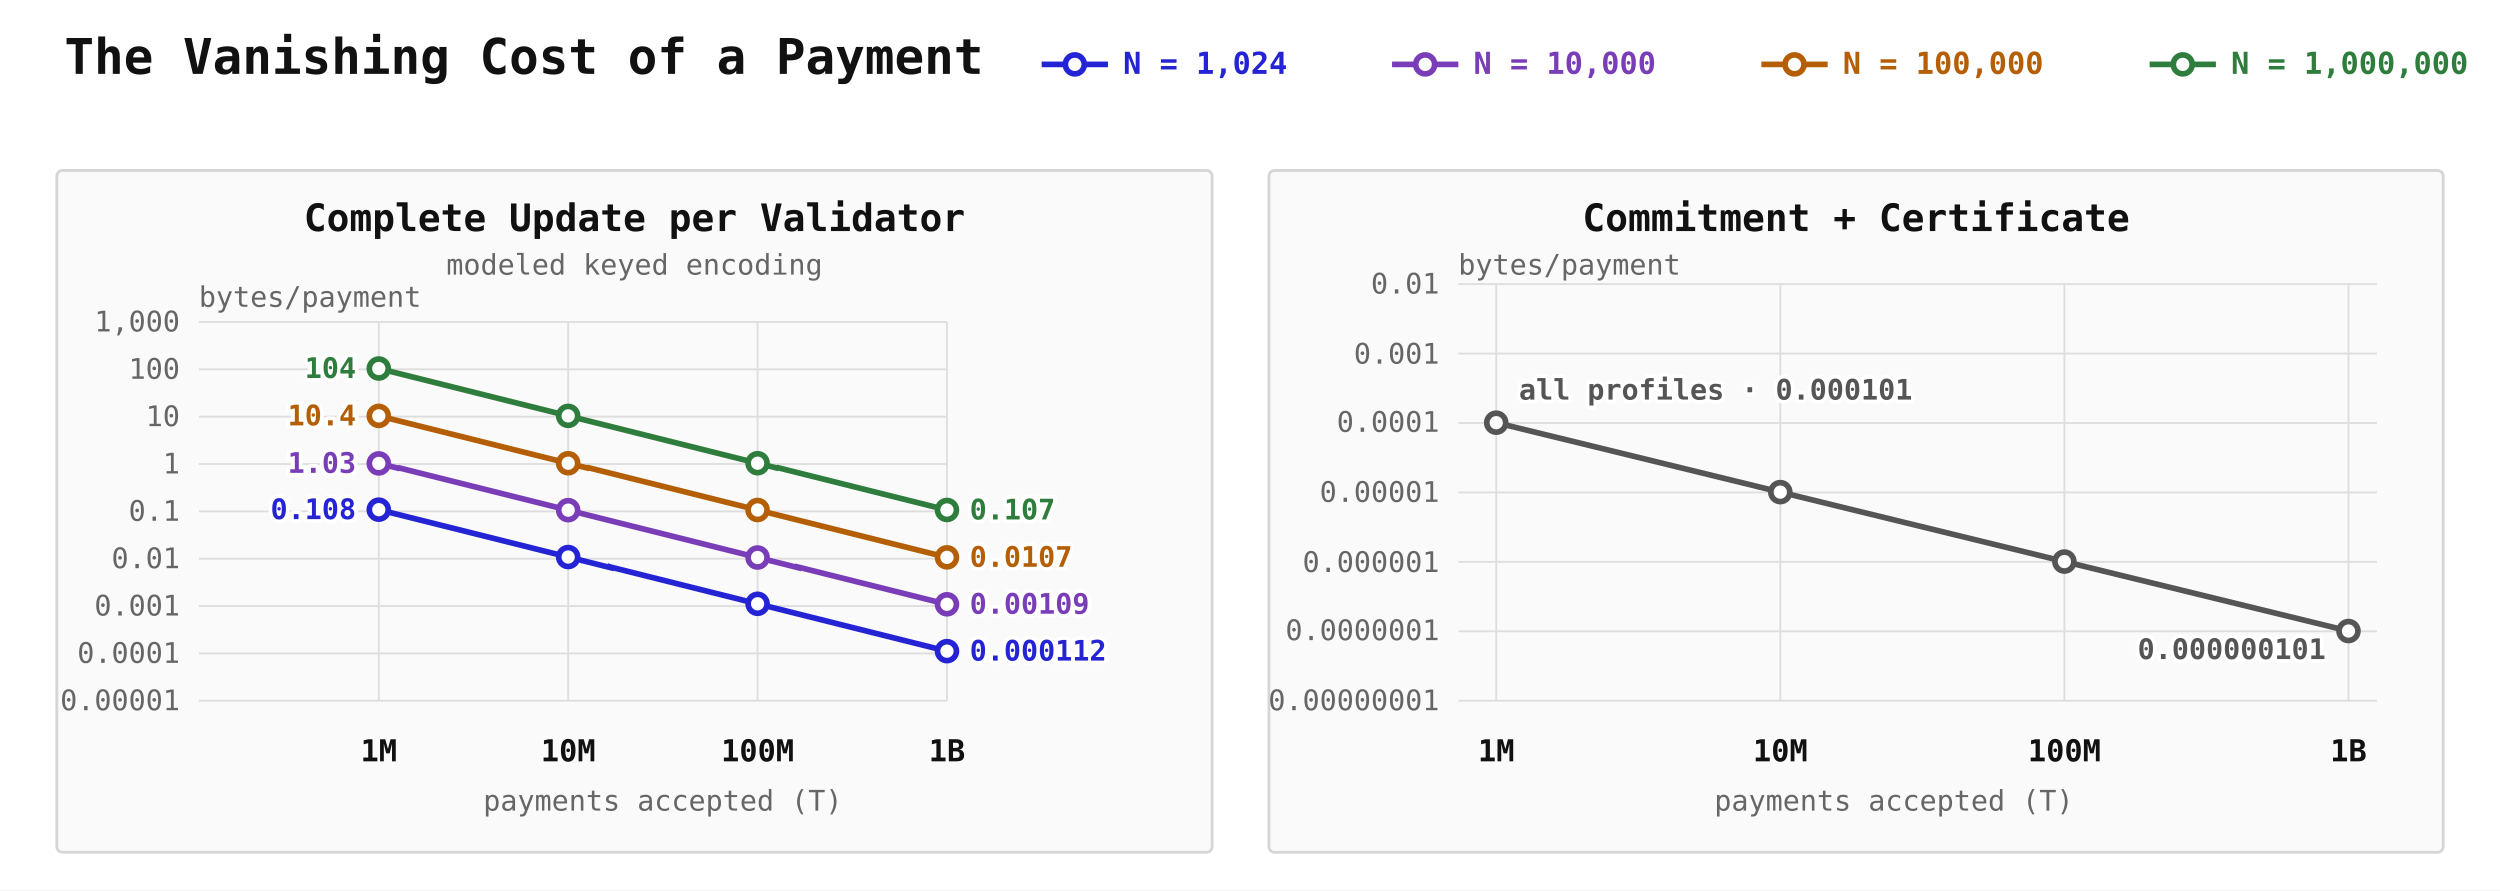
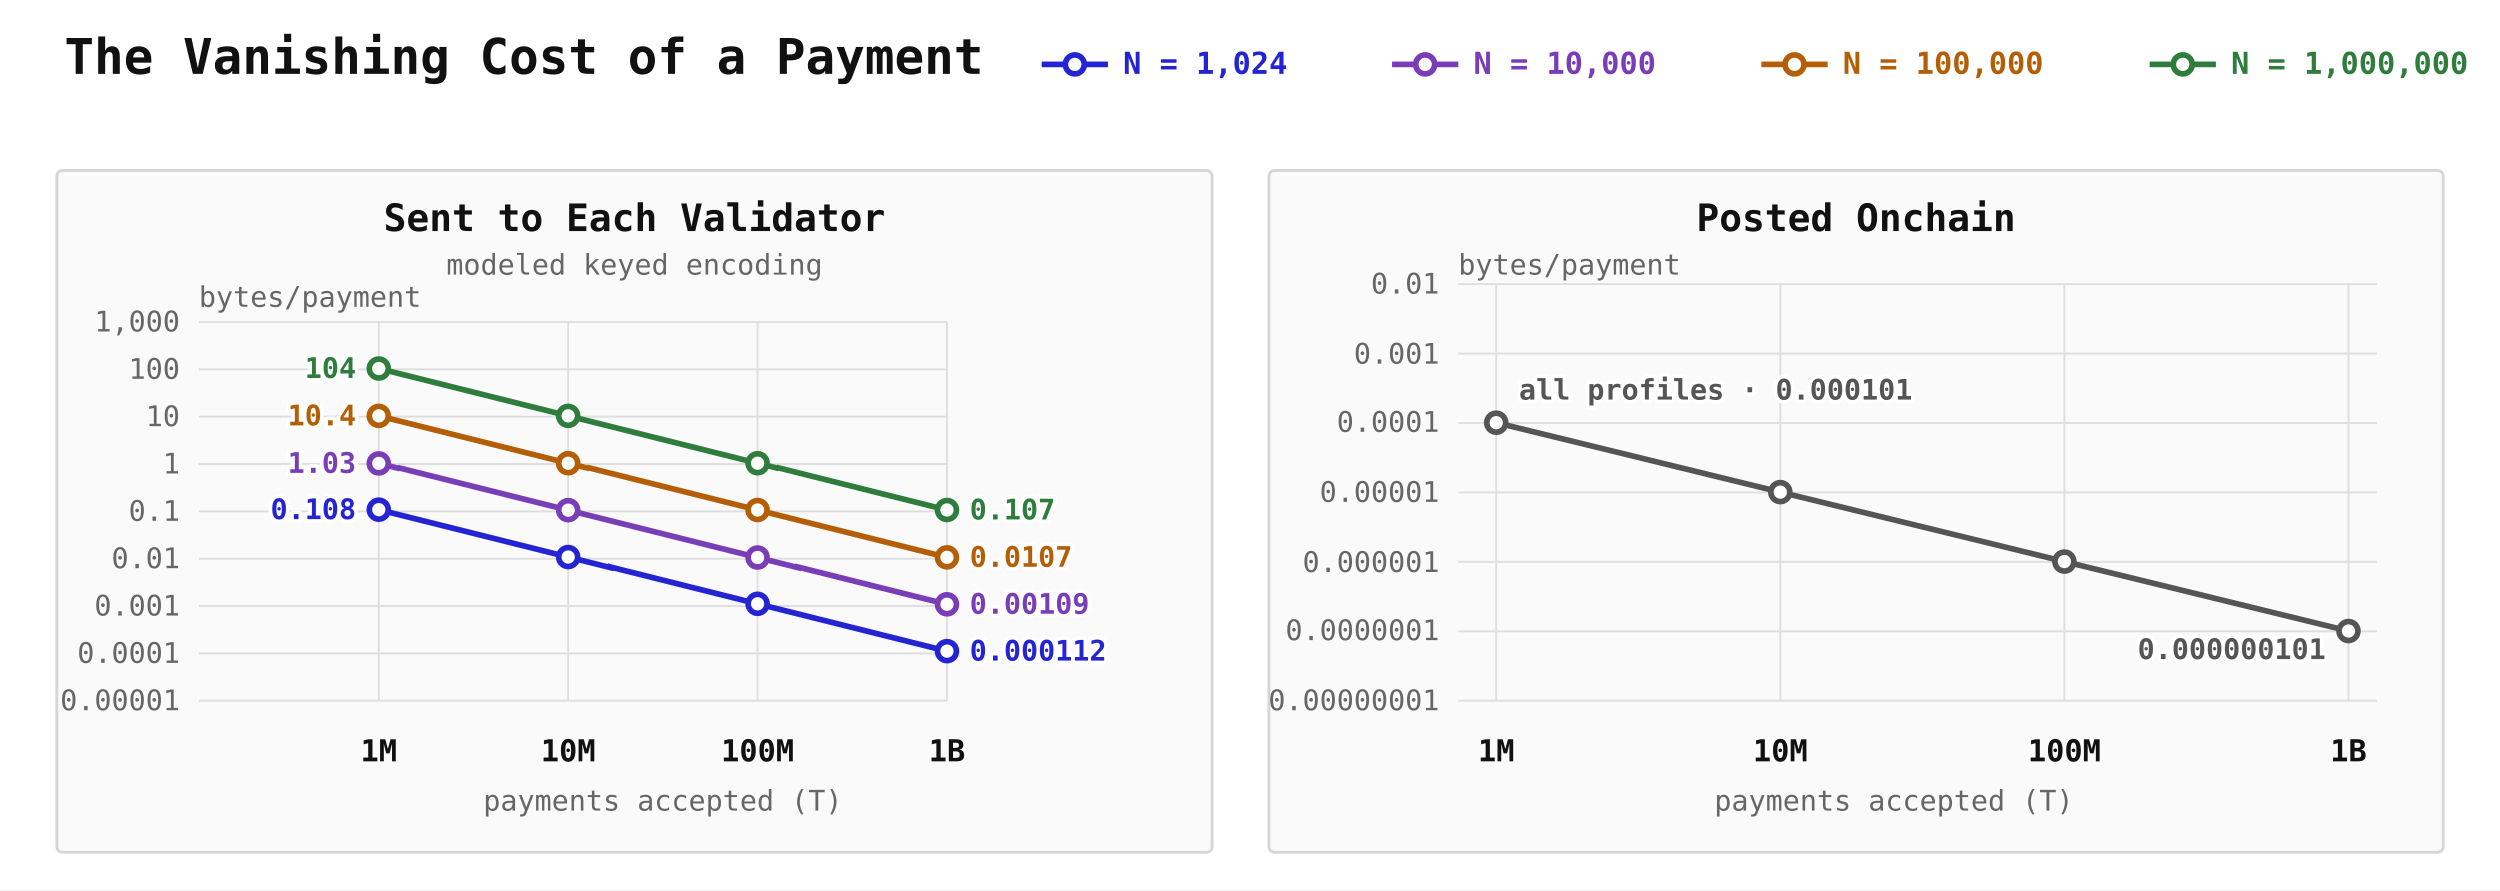
<svg xmlns="http://www.w3.org/2000/svg" viewBox="0 0 1320 470" role="img" aria-labelledby="title description">
  <rect width="1320" height="470" fill="#fff" />
  <style>
    text { font-family: ui-monospace, SFMono-Regular, Menlo, Monaco, Consolas, monospace; }
    .title { font-size: 26px; font-weight: 700; fill: #111; }
    .panel-title { font-size: 20px; font-weight: 700; fill: #111; text-anchor: middle; }
    .axis { font-size: 15px; fill: #666; }
    .axis-strong { font-size: 16px; font-weight: 700; fill: #111; }
    .value { font-size: 15px; font-weight: 700; paint-order: stroke; stroke: #fff; stroke-width: 4px; stroke-linejoin: round; }
    .grid { stroke: #dedede; stroke-width: 1; }
    .frame { fill: #fafafa; stroke: #d6d6d6; stroke-width: 1.5; }
    .blue { stroke: #2424d4; fill: none; }
    .purple { stroke: #7a3db8; fill: none; }
    .orange { stroke: #b45f06; fill: none; }
    .green { stroke: #2f7d3d; fill: none; }
    .neutral { stroke: #555; fill: none; }
    .blue-text { fill: #2424d4; }
    .purple-text { fill: #7a3db8; }
    .orange-text { fill: #b45f06; }
    .green-text { fill: #2f7d3d; }
    .neutral-text { fill: #555; }
    .series { stroke-width: 3; }
  </style>
  <text class="title" x="34" y="39">The Vanishing Cost of a Payment</text>
  <line class="blue series" x1="550" y1="34" x2="585" y2="34" />
  <circle cx="567.5" cy="34" r="5" fill="#fff" stroke="#2424d4" stroke-width="3" />
  <text class="axis-strong blue-text" x="593" y="39">N = 1,024</text>
  <line class="purple series" x1="735" y1="34" x2="770" y2="34" />
  <circle cx="752.5" cy="34" r="5" fill="#fff" stroke="#7a3db8" stroke-width="3" />
  <text class="axis-strong purple-text" x="778" y="39">N = 10,000</text>
  <line class="orange series" x1="930" y1="34" x2="965" y2="34" />
  <circle cx="947.5" cy="34" r="5" fill="#fff" stroke="#b45f06" stroke-width="3" />
  <text class="axis-strong orange-text" x="973" y="39">N = 100,000</text>
  <line class="green series" x1="1135" y1="34" x2="1170" y2="34" />
  <circle cx="1152.5" cy="34" r="5" fill="#fff" stroke="#2f7d3d" stroke-width="3" />
  <text class="axis-strong green-text" x="1178" y="39">N = 1,000,000</text>
  <rect class="frame" x="30" y="90" width="610" height="360" rx="3" />
-   <text class="panel-title" x="335" y="122">Complete Update per Validator</text>
+   <text class="panel-title" x="335" y="122">Sent to Each Validator</text>
  <text class="axis" x="335" y="145" text-anchor="middle">modeled keyed encoding</text>
  <text class="axis" x="105" y="162">bytes/payment</text>
  <line class="grid" x1="105" y1="170" x2="500" y2="170" />
  <text class="axis" x="95" y="175" text-anchor="end">1,000</text>
  <line class="grid" x1="105" y1="195" x2="500" y2="195" />
  <text class="axis" x="95" y="200" text-anchor="end">100</text>
  <line class="grid" x1="105" y1="220" x2="500" y2="220" />
  <text class="axis" x="95" y="225" text-anchor="end">10</text>
  <line class="grid" x1="105" y1="245" x2="500" y2="245" />
  <text class="axis" x="95" y="250" text-anchor="end">1</text>
  <line class="grid" x1="105" y1="270" x2="500" y2="270" />
  <text class="axis" x="95" y="275" text-anchor="end">0.1</text>
  <line class="grid" x1="105" y1="295" x2="500" y2="295" />
  <text class="axis" x="95" y="300" text-anchor="end">0.01</text>
  <line class="grid" x1="105" y1="320" x2="500" y2="320" />
  <text class="axis" x="95" y="325" text-anchor="end">0.001</text>
  <line class="grid" x1="105" y1="345" x2="500" y2="345" />
  <text class="axis" x="95" y="350" text-anchor="end">0.0001</text>
  <line class="grid" x1="105" y1="370" x2="500" y2="370" />
  <text class="axis" x="95" y="375" text-anchor="end">0.00001</text>
  <line class="grid" x1="200" y1="170" x2="200" y2="370" />
  <text class="axis-strong" x="200" y="402" text-anchor="middle">1M</text>
  <line class="grid" x1="300" y1="170" x2="300" y2="370" />
  <text class="axis-strong" x="300" y="402" text-anchor="middle">10M</text>
  <line class="grid" x1="400" y1="170" x2="400" y2="370" />
  <text class="axis-strong" x="400" y="402" text-anchor="middle">100M</text>
  <line class="grid" x1="500" y1="170" x2="500" y2="370" />
  <text class="axis-strong" x="500" y="402" text-anchor="middle">1B</text>
  <text class="axis" x="350" y="428" text-anchor="middle">payments accepted (T)</text>
  <path class="blue series" d="M200.00 269.11 L202.50 269.74 L205.00 270.36 L207.50 270.99 L210.00 271.61 L212.50 272.24 L215.00 272.86 L217.50 273.49 L220.00 274.11 L222.50 274.74 L225.00 275.36 L227.50 275.99 L230.00 276.61 L232.50 277.24 L235.00 277.86 L237.50 278.49 L240.00 279.11 L242.50 279.74 L245.00 280.36 L247.50 280.99 L250.00 281.61 L252.50 282.24 L255.00 282.86 L257.50 283.49 L260.00 284.11 L262.50 284.74 L265.00 285.36 L267.50 285.99 L270.00 286.61 L272.50 287.24 L275.00 287.86 L277.50 288.49 L280.00 289.11 L282.50 289.74 L285.00 290.36 L287.50 290.99 L290.00 291.61 L292.50 292.24 L295.00 292.86 L297.50 293.49 L300.00 294.11 L302.50 294.74 L305.00 295.36 L307.50 295.99 L310.00 296.61 L312.50 297.24 L315.00 297.86 L317.50 298.49 L320.00 299.11 L322.47 299.73 L322.47 299.73 L322.47 299.43 L322.50 299.44 L325.00 300.06 L327.50 300.69 L330.00 301.31 L332.50 301.94 L335.00 302.56 L337.50 303.19 L340.00 303.81 L342.50 304.44 L345.00 305.06 L347.50 305.69 L350.00 306.31 L352.50 306.94 L355.00 307.56 L357.50 308.19 L360.00 308.81 L362.50 309.44 L365.00 310.06 L367.50 310.69 L370.00 311.31 L372.50 311.94 L375.00 312.56 L377.50 313.19 L380.00 313.81 L382.50 314.44 L385.00 315.06 L387.50 315.69 L390.00 316.31 L392.50 316.94 L395.00 317.56 L397.50 318.19 L400.00 318.81 L402.50 319.44 L405.00 320.06 L407.50 320.69 L410.00 321.31 L412.50 321.94 L415.00 322.56 L417.50 323.19 L420.00 323.81 L422.50 324.44 L425.00 325.06 L427.50 325.69 L430.00 326.31 L432.50 326.94 L435.00 327.56 L437.50 328.19 L440.00 328.81 L442.50 329.44 L445.00 330.06 L447.50 330.69 L450.00 331.31 L452.50 331.94 L455.00 332.56 L457.50 333.19 L460.00 333.81 L462.50 334.44 L465.00 335.06 L467.50 335.69 L470.00 336.31 L472.50 336.94 L475.00 337.56 L477.50 338.19 L480.00 338.81 L482.50 339.44 L485.00 340.06 L487.50 340.69 L490.00 341.31 L492.50 341.94 L495.00 342.56 L497.50 343.19 L500.00 343.81" />
  <circle cx="200" cy="269.11" r="5" fill="#fff" stroke="#2424d4" stroke-width="3" />
  <circle cx="300" cy="294.11" r="5" fill="#fff" stroke="#2424d4" stroke-width="3" />
  <circle cx="400" cy="318.81" r="5" fill="#fff" stroke="#2424d4" stroke-width="3" />
  <circle cx="500" cy="343.81" r="5" fill="#fff" stroke="#2424d4" stroke-width="3" />
  <text class="value blue-text" x="188" y="274.11" text-anchor="end">0.108</text>
  <text class="value blue-text" x="512" y="348.81" text-anchor="start">0.000112</text>
  <path class="purple series" d="M200.00 244.68 L202.50 245.30 L205.00 245.93 L207.50 246.55 L210.00 247.18 L210.38 247.27 L210.38 247.27 L210.72 247.05 L212.50 247.49 L215.00 248.12 L217.50 248.74 L220.00 249.37 L222.50 249.99 L225.00 250.62 L227.50 251.24 L230.00 251.87 L232.50 252.49 L235.00 253.12 L237.50 253.74 L240.00 254.37 L242.50 254.99 L245.00 255.62 L247.50 256.24 L250.00 256.87 L252.50 257.49 L255.00 258.12 L257.50 258.74 L260.00 259.37 L262.50 259.99 L265.00 260.62 L267.50 261.24 L270.00 261.87 L272.50 262.49 L275.00 263.12 L277.50 263.74 L280.00 264.37 L282.50 264.99 L285.00 265.62 L287.50 266.24 L290.00 266.87 L292.50 267.49 L295.00 268.12 L297.50 268.74 L300.00 269.37 L302.50 269.99 L305.00 270.62 L307.50 271.24 L310.00 271.87 L312.50 272.49 L315.00 273.12 L317.50 273.74 L320.00 274.37 L322.50 274.99 L325.00 275.62 L327.50 276.24 L330.00 276.87 L332.50 277.49 L335.00 278.12 L337.50 278.74 L340.00 279.37 L342.50 279.99 L345.00 280.62 L347.50 281.24 L350.00 281.87 L352.50 282.49 L355.00 283.12 L357.50 283.74 L360.00 284.37 L362.50 284.99 L365.00 285.62 L367.50 286.24 L370.00 286.87 L372.50 287.49 L375.00 288.12 L377.50 288.74 L380.00 289.37 L382.50 289.99 L385.00 290.62 L387.50 291.24 L390.00 291.87 L392.50 292.49 L395.00 293.12 L397.50 293.74 L400.00 294.37 L402.50 294.99 L405.00 295.62 L407.50 296.24 L410.00 296.87 L412.50 297.49 L415.00 298.12 L417.50 298.74 L420.00 299.37 L421.44 299.73 L421.44 299.73 L421.44 299.43 L422.50 299.69 L425.00 300.31 L427.50 300.94 L430.00 301.56 L432.50 302.19 L435.00 302.81 L437.50 303.44 L440.00 304.06 L442.50 304.69 L445.00 305.31 L447.50 305.94 L450.00 306.56 L452.50 307.19 L455.00 307.81 L457.50 308.44 L460.00 309.06 L462.50 309.69 L465.00 310.31 L467.50 310.94 L470.00 311.56 L472.50 312.19 L475.00 312.81 L477.50 313.44 L480.00 314.06 L482.50 314.69 L485.00 315.31 L487.50 315.94 L490.00 316.56 L492.50 317.19 L495.00 317.81 L497.50 318.44 L500.00 319.06" />
  <circle cx="200" cy="244.68" r="5" fill="#fff" stroke="#7a3db8" stroke-width="3" />
  <circle cx="300" cy="269.37" r="5" fill="#fff" stroke="#7a3db8" stroke-width="3" />
  <circle cx="400" cy="294.37" r="5" fill="#fff" stroke="#7a3db8" stroke-width="3" />
  <circle cx="500" cy="319.06" r="5" fill="#fff" stroke="#7a3db8" stroke-width="3" />
  <text class="value purple-text" x="188" y="249.68" text-anchor="end">1.03</text>
  <text class="value purple-text" x="512" y="324.06" text-anchor="start">0.00109</text>
  <path class="orange series" d="M200.00 219.59 L202.50 220.22 L205.00 220.84 L207.50 221.47 L210.00 222.09 L212.50 222.72 L215.00 223.34 L217.50 223.97 L220.00 224.59 L222.50 225.22 L225.00 225.84 L227.50 226.47 L230.00 227.09 L232.50 227.72 L235.00 228.34 L237.50 228.97 L240.00 229.59 L242.50 230.22 L245.00 230.84 L247.50 231.47 L250.00 232.09 L252.50 232.72 L255.00 233.34 L257.50 233.97 L260.00 234.59 L262.50 235.22 L265.00 235.84 L267.50 236.47 L270.00 237.09 L272.50 237.72 L275.00 238.34 L277.50 238.97 L280.00 239.59 L282.50 240.22 L285.00 240.84 L287.50 241.47 L290.00 242.09 L292.50 242.72 L295.00 243.34 L297.50 243.97 L300.00 244.59 L302.50 245.22 L305.00 245.84 L307.50 246.47 L310.00 247.09 L310.38 247.19 L310.38 247.19 L310.72 246.96 L312.50 247.41 L315.00 248.03 L317.50 248.66 L320.00 249.28 L322.50 249.91 L325.00 250.53 L327.50 251.16 L330.00 251.78 L332.50 252.41 L335.00 253.03 L337.50 253.66 L340.00 254.28 L342.50 254.91 L345.00 255.53 L347.50 256.16 L350.00 256.78 L352.50 257.41 L355.00 258.03 L357.50 258.66 L360.00 259.28 L362.50 259.91 L365.00 260.53 L367.50 261.16 L370.00 261.78 L372.50 262.41 L375.00 263.03 L377.50 263.66 L380.00 264.28 L382.50 264.91 L385.00 265.53 L387.50 266.16 L390.00 266.78 L392.50 267.41 L395.00 268.03 L397.50 268.66 L400.00 269.28 L402.50 269.91 L405.00 270.53 L407.50 271.16 L410.00 271.78 L412.50 272.41 L415.00 273.03 L417.50 273.66 L420.00 274.28 L422.50 274.91 L425.00 275.53 L427.50 276.16 L430.00 276.78 L432.50 277.41 L435.00 278.03 L437.50 278.66 L440.00 279.28 L442.50 279.91 L445.00 280.53 L447.50 281.16 L450.00 281.78 L452.50 282.41 L455.00 283.03 L457.50 283.66 L460.00 284.28 L462.50 284.91 L465.00 285.53 L467.50 286.16 L470.00 286.78 L472.50 287.41 L475.00 288.03 L477.50 288.66 L480.00 289.28 L482.50 289.91 L485.00 290.53 L487.50 291.16 L490.00 291.78 L492.50 292.41 L495.00 293.03 L497.50 293.66 L500.00 294.28" />
  <circle cx="200" cy="219.59" r="5" fill="#fff" stroke="#b45f06" stroke-width="3" />
  <circle cx="300" cy="244.59" r="5" fill="#fff" stroke="#b45f06" stroke-width="3" />
  <circle cx="400" cy="269.28" r="5" fill="#fff" stroke="#b45f06" stroke-width="3" />
  <circle cx="500" cy="294.28" r="5" fill="#fff" stroke="#b45f06" stroke-width="3" />
  <text class="value orange-text" x="188" y="224.59" text-anchor="end">10.4</text>
  <text class="value orange-text" x="512" y="299.28" text-anchor="start">0.0107</text>
  <path class="green series" d="M200.00 194.58 L202.50 195.20 L205.00 195.83 L207.50 196.45 L210.00 197.08 L212.50 197.70 L215.00 198.33 L217.50 198.95 L220.00 199.58 L222.50 200.20 L225.00 200.83 L227.50 201.45 L230.00 202.08 L232.50 202.70 L235.00 203.33 L237.50 203.95 L240.00 204.58 L242.50 205.20 L245.00 205.83 L247.50 206.45 L250.00 207.08 L252.50 207.70 L255.00 208.33 L257.50 208.95 L260.00 209.58 L262.50 210.20 L265.00 210.83 L267.50 211.45 L270.00 212.08 L272.50 212.70 L275.00 213.33 L277.50 213.95 L280.00 214.58 L282.50 215.20 L285.00 215.83 L287.50 216.45 L290.00 217.08 L292.50 217.70 L295.00 218.33 L297.50 218.95 L300.00 219.58 L302.50 220.20 L305.00 220.83 L307.50 221.45 L310.00 222.08 L312.50 222.70 L315.00 223.33 L317.50 223.95 L320.00 224.58 L322.50 225.20 L325.00 225.83 L327.50 226.45 L330.00 227.08 L332.50 227.70 L335.00 228.33 L337.50 228.95 L340.00 229.58 L342.50 230.20 L345.00 230.83 L347.50 231.45 L350.00 232.08 L352.50 232.70 L355.00 233.33 L357.50 233.95 L360.00 234.58 L362.50 235.20 L365.00 235.83 L367.50 236.45 L370.00 237.08 L372.50 237.70 L375.00 238.33 L377.50 238.95 L380.00 239.58 L382.50 240.20 L385.00 240.83 L387.50 241.45 L390.00 242.08 L392.50 242.70 L395.00 243.33 L397.50 243.95 L400.00 244.58 L402.50 245.20 L405.00 245.83 L407.50 246.45 L410.00 247.08 L410.38 247.17 L410.38 247.17 L410.72 246.95 L412.50 247.39 L415.00 248.02 L417.50 248.64 L420.00 249.27 L422.50 249.89 L425.00 250.52 L427.50 251.14 L430.00 251.77 L432.50 252.39 L435.00 253.02 L437.50 253.64 L440.00 254.27 L442.50 254.89 L445.00 255.52 L447.50 256.14 L450.00 256.77 L452.50 257.39 L455.00 258.02 L457.50 258.64 L460.00 259.27 L462.50 259.89 L465.00 260.52 L467.50 261.14 L470.00 261.77 L472.50 262.39 L475.00 263.02 L477.50 263.64 L480.00 264.27 L482.50 264.89 L485.00 265.52 L487.50 266.14 L490.00 266.77 L492.50 267.39 L495.00 268.02 L497.50 268.64 L500.00 269.27" />
  <circle cx="200" cy="194.58" r="5" fill="#fff" stroke="#2f7d3d" stroke-width="3" />
  <circle cx="300" cy="219.58" r="5" fill="#fff" stroke="#2f7d3d" stroke-width="3" />
  <circle cx="400" cy="244.58" r="5" fill="#fff" stroke="#2f7d3d" stroke-width="3" />
  <circle cx="500" cy="269.27" r="5" fill="#fff" stroke="#2f7d3d" stroke-width="3" />
  <text class="value green-text" x="188" y="199.58" text-anchor="end">104</text>
  <text class="value green-text" x="512" y="274.27" text-anchor="start">0.107</text>
  <rect class="frame" x="670" y="90" width="620" height="360" rx="3" />
-   <text class="panel-title" x="980" y="122">Commitment + Certificate</text>
+   <text class="panel-title" x="980" y="122">Posted Onchain</text>
  <text class="axis" x="770" y="145">bytes/payment</text>
  <line class="grid" x1="770" y1="150" x2="1255" y2="150" />
  <line class="grid" x1="770" y1="186.67" x2="1255" y2="186.67" />
  <line class="grid" x1="770" y1="223.33" x2="1255" y2="223.33" />
  <line class="grid" x1="770" y1="260" x2="1255" y2="260" />
  <line class="grid" x1="770" y1="296.67" x2="1255" y2="296.67" />
  <line class="grid" x1="770" y1="333.33" x2="1255" y2="333.33" />
  <line class="grid" x1="770" y1="370" x2="1255" y2="370" />
  <line class="grid" x1="790" y1="150" x2="790" y2="370" />
  <line class="grid" x1="940" y1="150" x2="940" y2="370" />
  <line class="grid" x1="1090" y1="150" x2="1090" y2="370" />
  <line class="grid" x1="1240" y1="150" x2="1240" y2="370" />
  <text class="axis" x="760" y="155" text-anchor="end">0.01</text>
  <text class="axis" x="760" y="192" text-anchor="end">0.001</text>
  <text class="axis" x="760" y="228" text-anchor="end">0.0001</text>
  <text class="axis" x="760" y="265" text-anchor="end">0.00001</text>
  <text class="axis" x="760" y="302" text-anchor="end">0.000001</text>
  <text class="axis" x="760" y="338" text-anchor="end">0.0000001</text>
  <text class="axis" x="760" y="375" text-anchor="end">0.00000001</text>
  <text class="axis-strong" x="790" y="402" text-anchor="middle">1M</text>
  <text class="axis-strong" x="940" y="402" text-anchor="middle">10M</text>
  <text class="axis-strong" x="1090" y="402" text-anchor="middle">100M</text>
  <text class="axis-strong" x="1240" y="402" text-anchor="middle">1B</text>
  <text class="axis" x="1000" y="428" text-anchor="middle">payments accepted (T)</text>
  <path class="neutral series" d="M790 223.18 L940 259.84 L1090 296.51 L1240 333.18" />
  <circle cx="790" cy="223.18" r="5" fill="#fff" stroke="#555" stroke-width="3" />
  <circle cx="940" cy="259.84" r="5" fill="#fff" stroke="#555" stroke-width="3" />
  <circle cx="1090" cy="296.51" r="5" fill="#fff" stroke="#555" stroke-width="3" />
  <circle cx="1240" cy="333.18" r="5" fill="#fff" stroke="#555" stroke-width="3" />
  <text class="value neutral-text" x="802" y="211">all profiles · 0.000101</text>
  <text class="value neutral-text" x="1228" y="348" text-anchor="end">0.000000101</text>
</svg>
